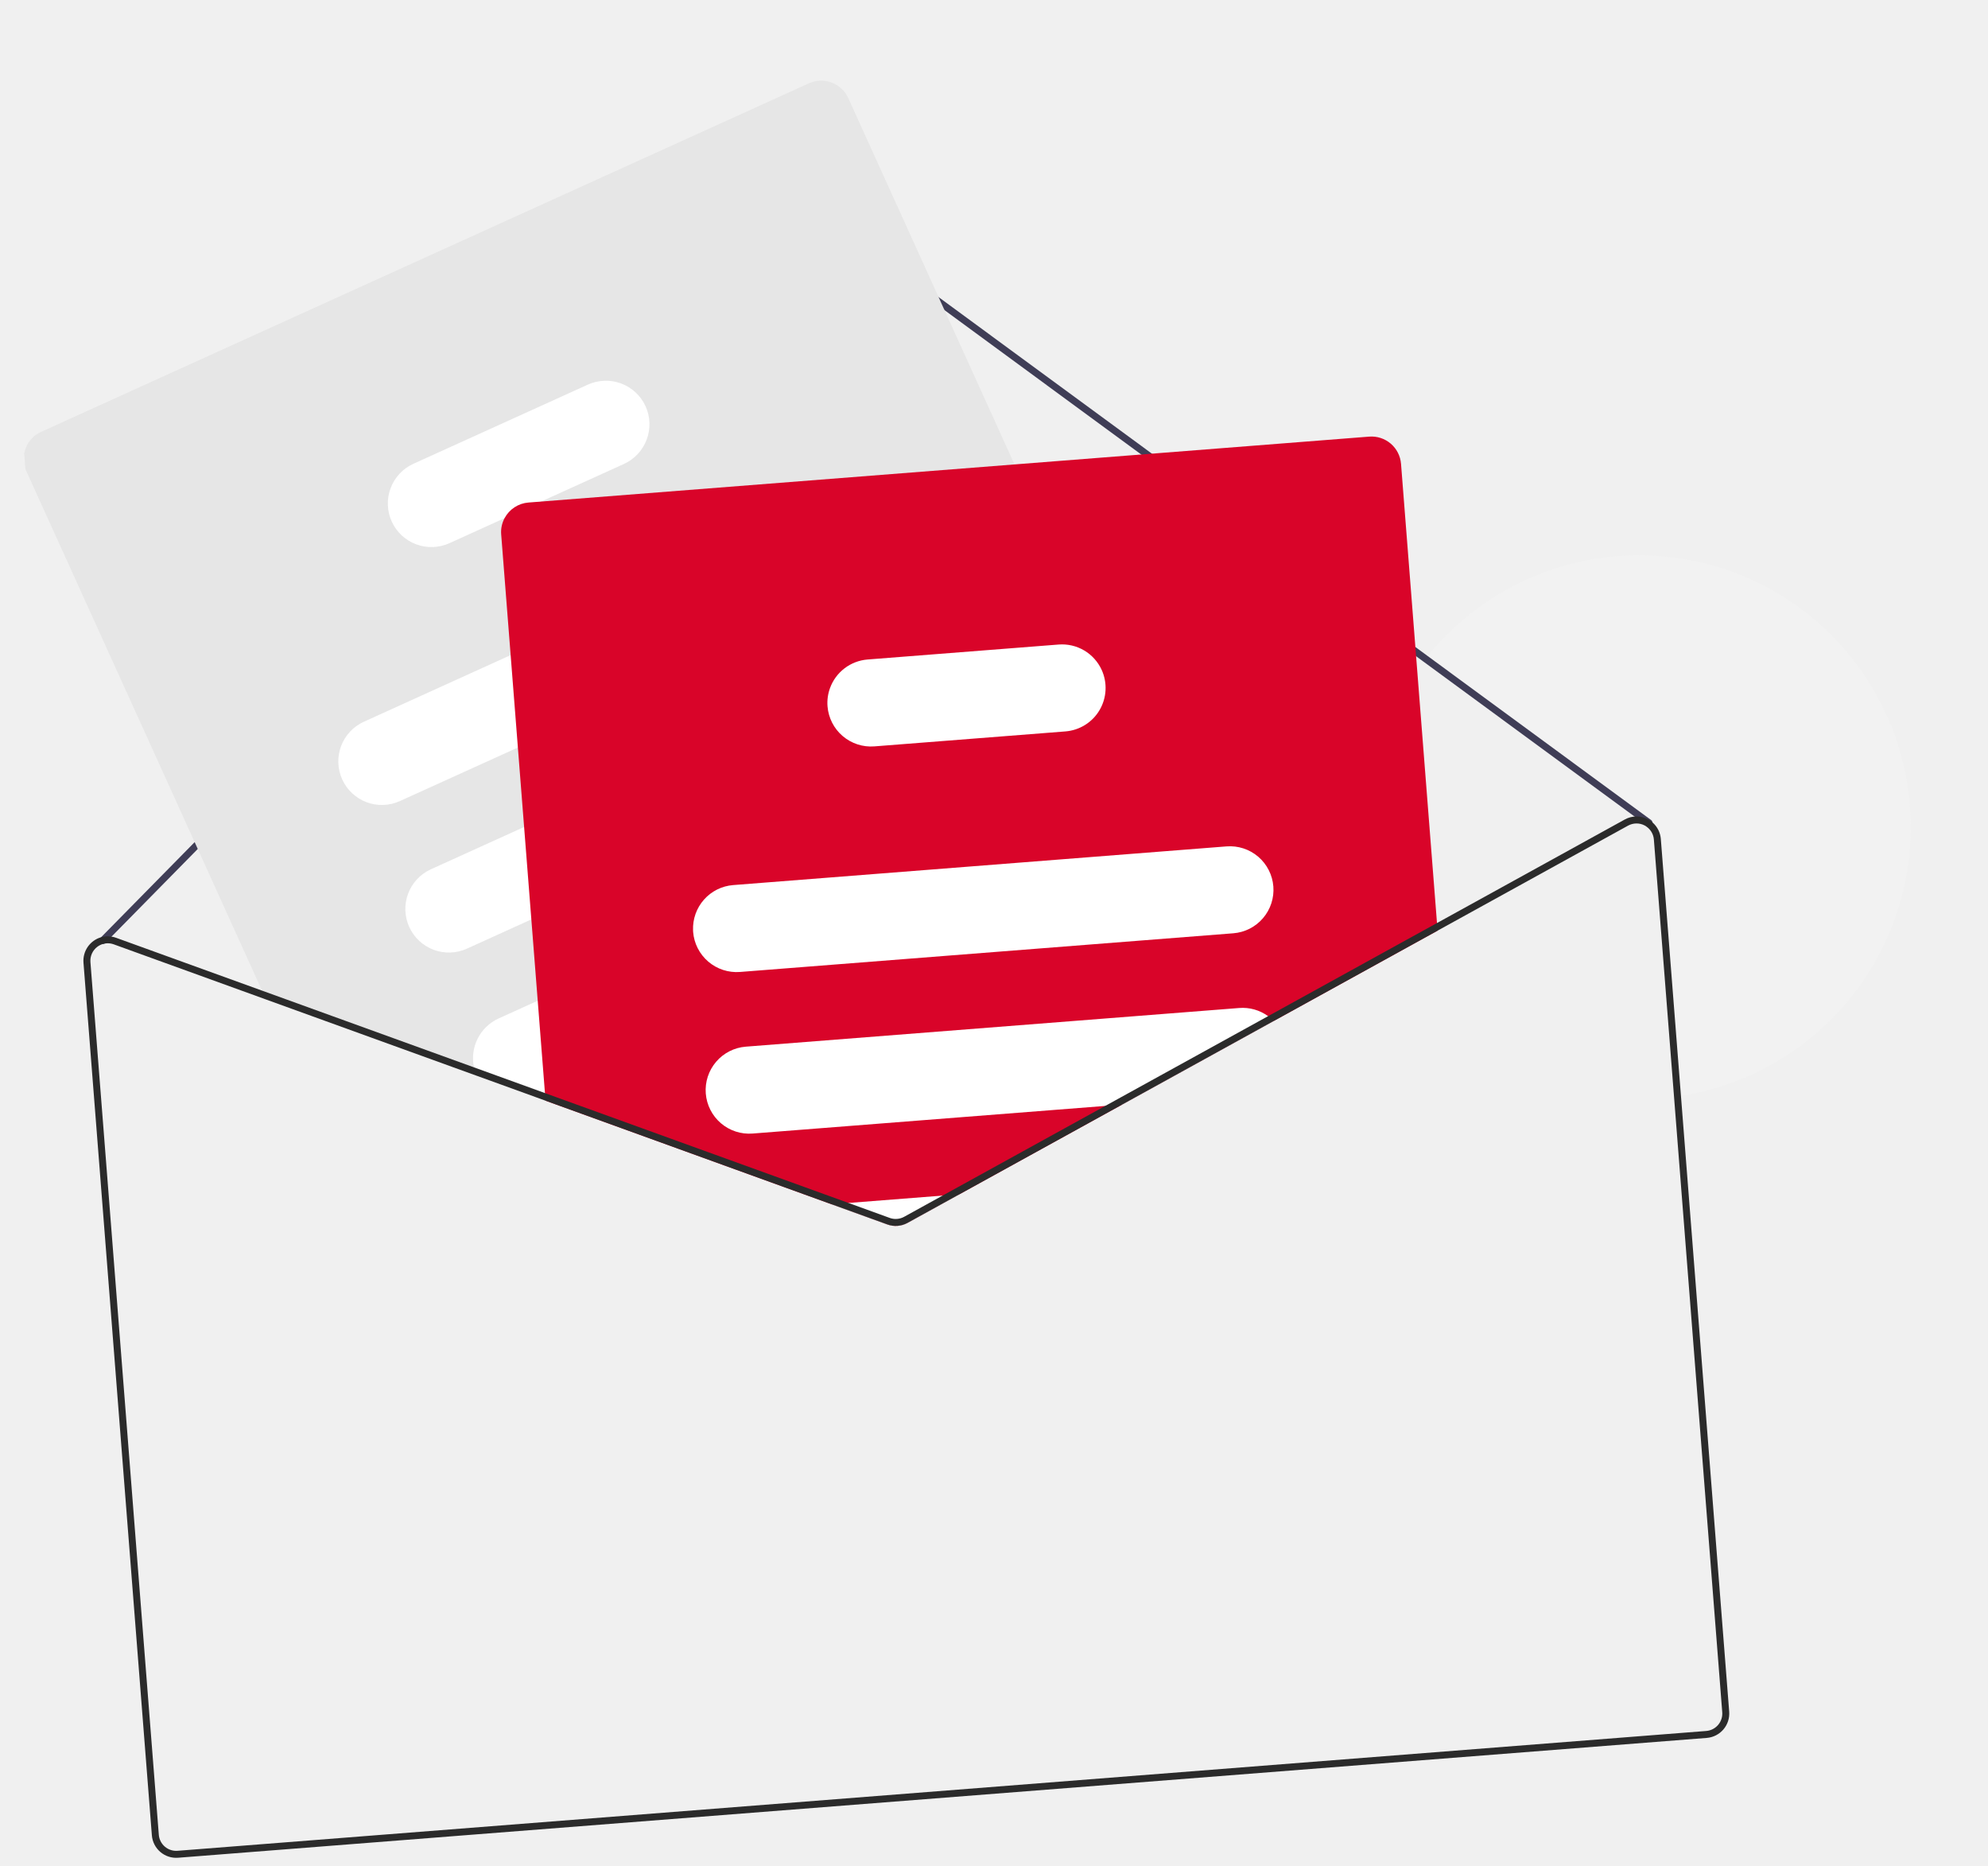
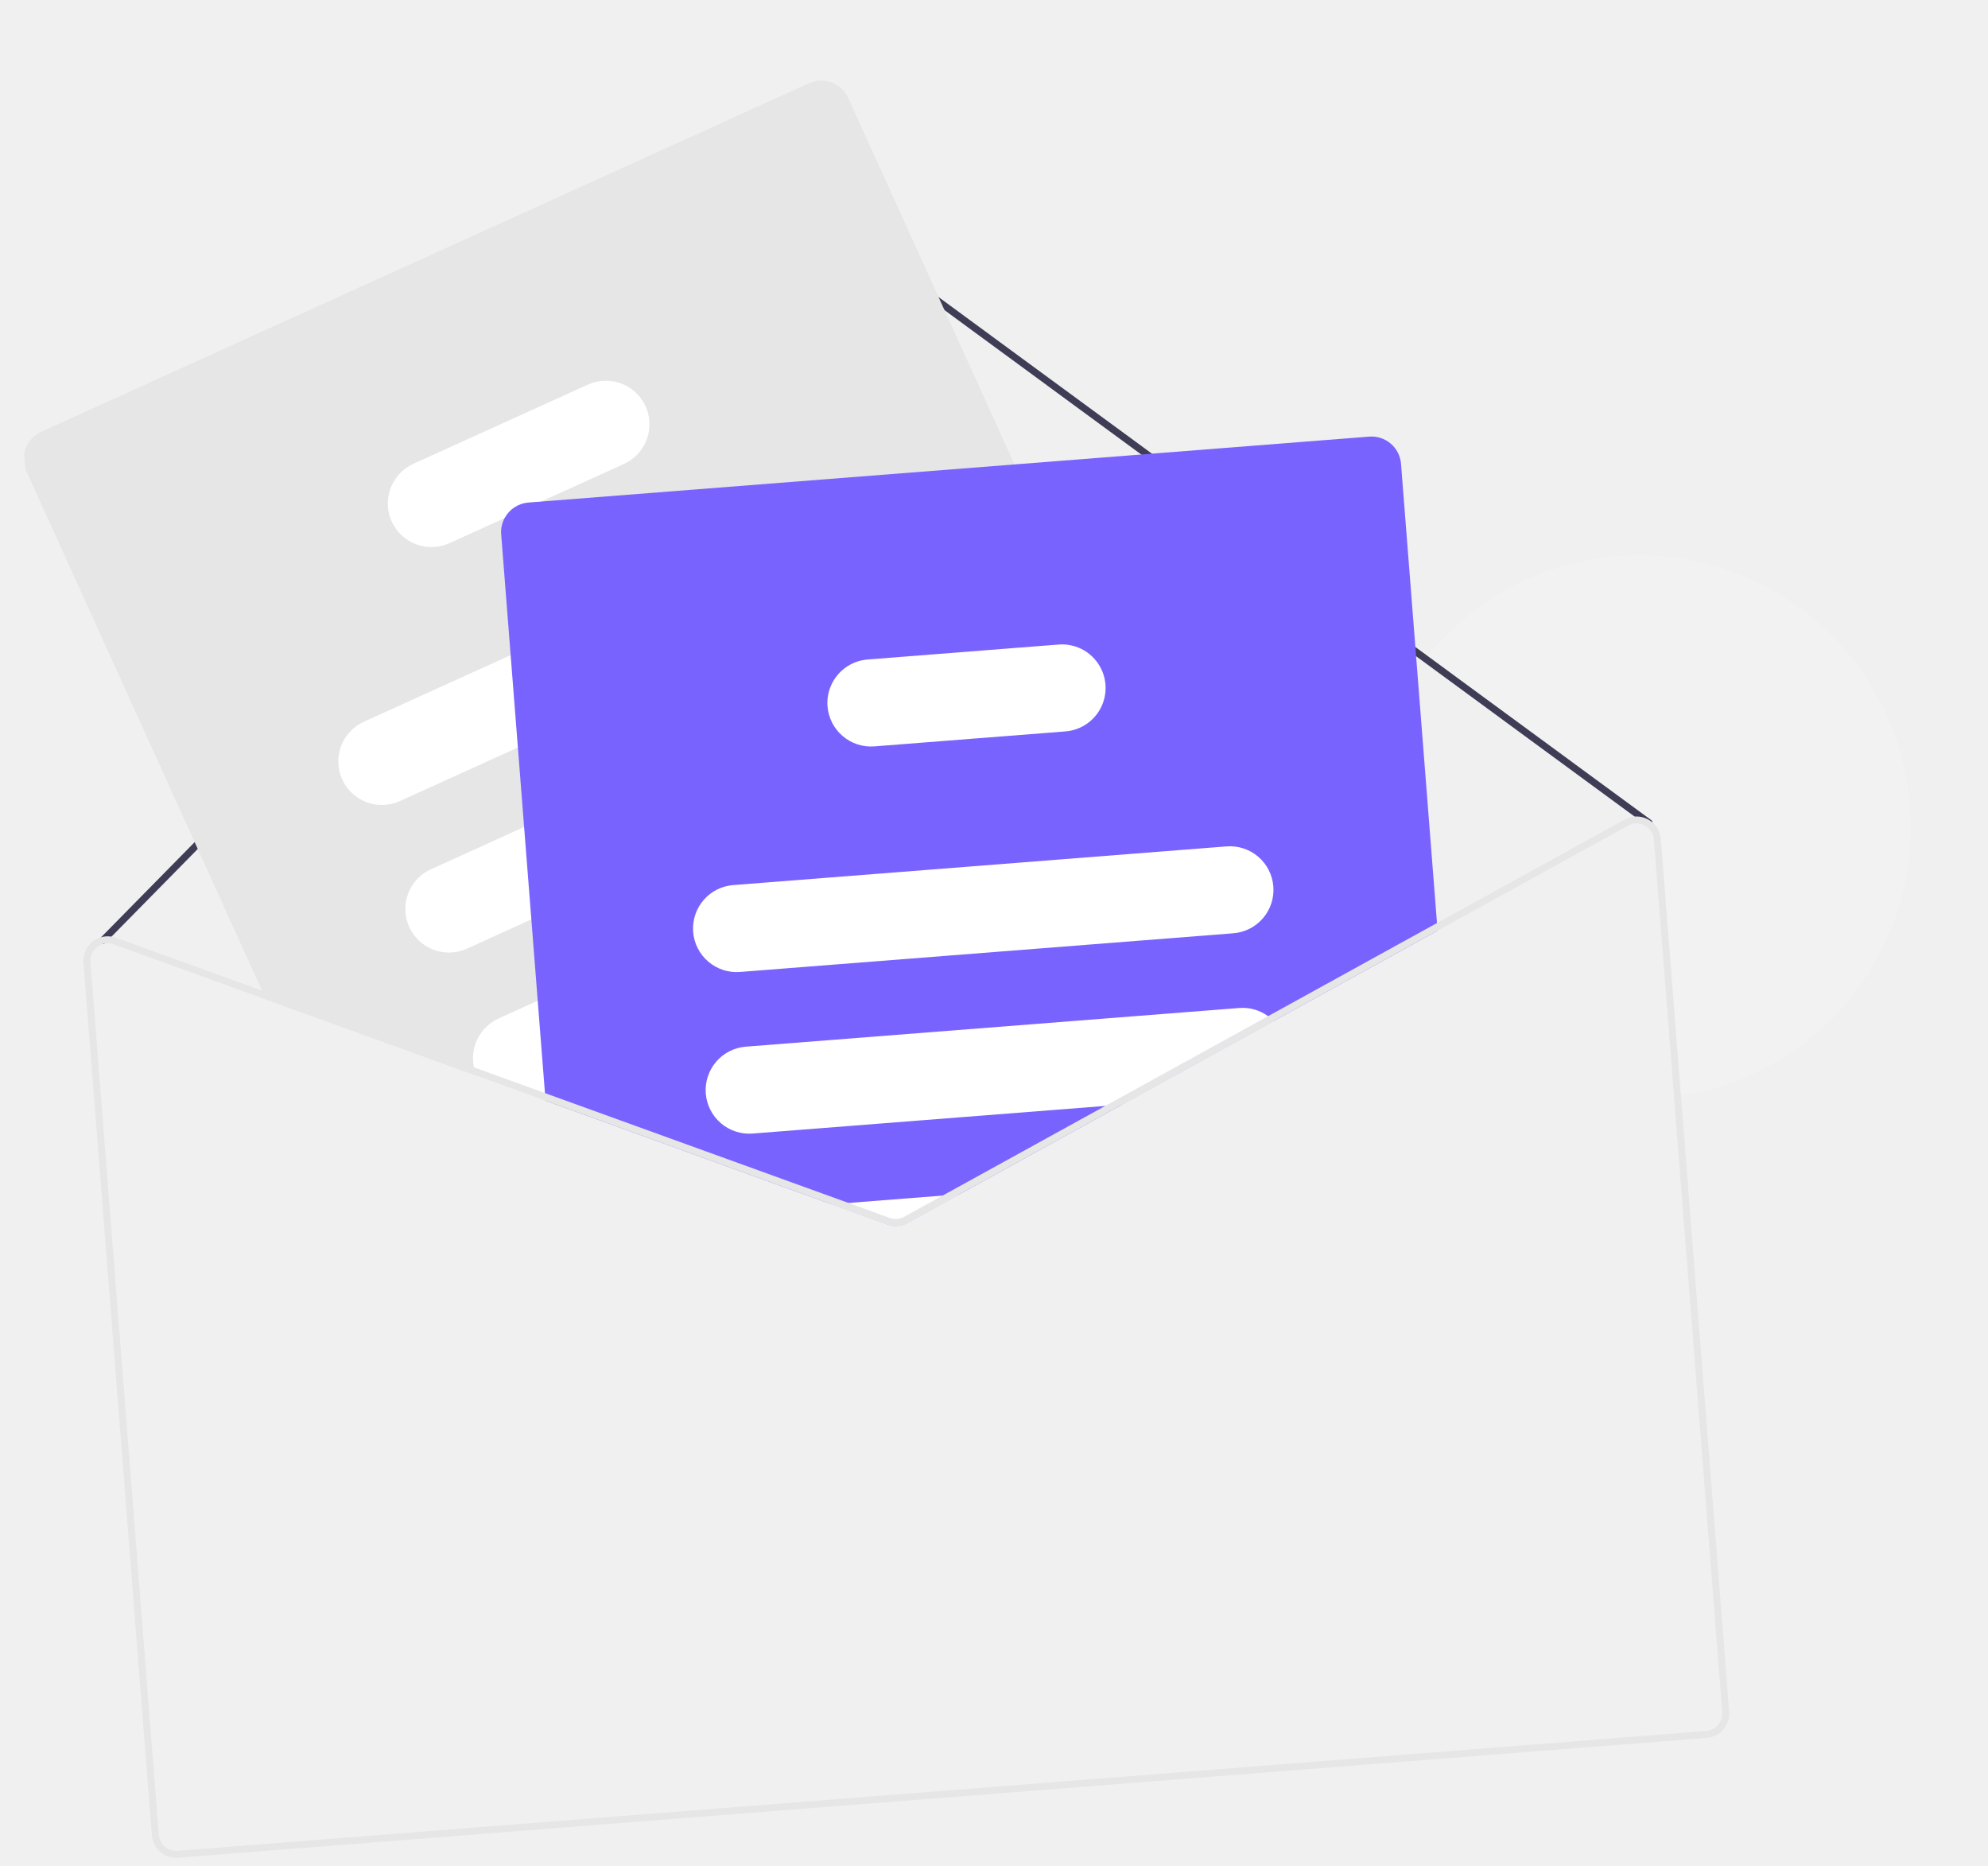
<svg xmlns="http://www.w3.org/2000/svg" width="97" height="91" viewBox="0 0 97 91" fill="none">
  <g clip-path="url(#clip0_16_37)">
    <path d="M93.19 39.313C93.451 42.644 92.445 45.95 90.374 48.572C88.303 51.194 85.318 52.937 82.017 53.453C81.906 53.47 81.793 53.488 81.68 53.502L80.697 40.952C80.687 40.827 80.649 40.705 80.587 40.596C80.524 40.487 80.437 40.393 80.334 40.322C80.321 40.311 80.308 40.302 80.294 40.294C80.281 40.285 80.267 40.277 80.253 40.27C80.128 40.203 79.988 40.168 79.846 40.169C79.704 40.17 79.564 40.206 79.439 40.275L79.275 39.977C79.423 39.895 79.587 39.845 79.756 39.832L69.448 32.27C69.516 32.179 69.588 32.09 69.659 32.001C71.329 29.94 73.579 28.426 76.118 27.657C78.657 26.887 81.368 26.896 83.902 27.683C86.436 28.471 88.675 30 90.331 32.073C91.986 34.146 92.982 36.668 93.19 39.313Z" fill="#F2F2F2" />
    <path d="M80.632 40.121C80.636 40.163 80.625 40.206 80.6 40.24C80.573 40.276 80.533 40.301 80.489 40.308C80.444 40.315 80.399 40.304 80.362 40.277L79.756 39.832L69.448 32.27L40.537 11.058C40.372 10.938 40.17 10.881 39.966 10.897C39.763 10.913 39.572 11.002 39.428 11.147L5.441 45.69L5.134 46.001C5.123 46.013 5.109 46.023 5.094 46.031C5.068 46.045 5.038 46.052 5.009 46.051C4.966 46.05 4.925 46.033 4.894 46.004C4.878 45.989 4.865 45.97 4.856 45.95C4.848 45.929 4.843 45.907 4.842 45.885C4.842 45.862 4.846 45.84 4.854 45.819C4.863 45.799 4.875 45.78 4.891 45.764L4.933 45.719L39.186 10.908C39.388 10.706 39.655 10.582 39.939 10.559C40.224 10.536 40.508 10.615 40.739 10.783L69.659 32.001L80.563 40.002C80.582 40.016 80.598 40.034 80.609 40.055C80.621 40.075 80.629 40.098 80.632 40.121Z" fill="#3F3D56" />
    <path d="M60.432 46.741L59.89 45.549L58.022 41.431L53.998 32.565L49.5 22.655L41.387 4.779C41.228 4.431 40.937 4.16 40.579 4.025C40.22 3.89 39.823 3.904 39.474 4.061L2.002 21.068C1.653 21.227 1.382 21.517 1.247 21.876C1.113 22.235 1.126 22.632 1.284 22.981L12.785 48.323L12.981 48.756L23.261 52.477L26.15 53.523L26.619 53.693L38.853 58.122L39.297 57.92L46.826 54.504L58.182 49.349L59.712 48.655C60.061 48.496 60.333 48.205 60.468 47.847C60.603 47.488 60.59 47.09 60.432 46.741Z" fill="#E6E6E6" />
    <path d="M42.557 26.283C42.324 25.77 41.896 25.37 41.368 25.172C40.84 24.974 40.256 24.994 39.742 25.226L24.916 31.957L17.756 35.206C17.502 35.321 17.272 35.485 17.081 35.689C16.89 35.893 16.741 36.132 16.643 36.394C16.545 36.655 16.499 36.933 16.508 37.212C16.517 37.491 16.582 37.766 16.697 38.02C16.812 38.275 16.977 38.504 17.181 38.694C17.385 38.885 17.624 39.034 17.886 39.132C18.147 39.23 18.425 39.276 18.705 39.266C18.984 39.257 19.258 39.192 19.512 39.076L25.269 36.464L41.501 29.098C42.013 28.864 42.413 28.437 42.611 27.909C42.809 27.381 42.79 26.796 42.557 26.283Z" fill="white" />
    <path d="M45.825 33.483C45.591 32.971 45.164 32.571 44.636 32.373C44.108 32.175 43.523 32.194 43.01 32.427L40.498 33.567L25.573 40.341L21.023 42.405C20.511 42.638 20.111 43.066 19.913 43.593C19.715 44.121 19.735 44.705 19.968 45.218C20.2 45.732 20.627 46.131 21.155 46.33C21.682 46.528 22.267 46.509 22.78 46.277L25.926 44.849L44.768 36.297C44.811 36.278 44.852 36.256 44.893 36.234C45.368 35.98 45.729 35.554 45.902 35.043C46.075 34.532 46.048 33.975 45.825 33.483Z" fill="white" />
    <path d="M49.128 40.76C48.894 40.247 48.467 39.848 47.94 39.65C47.412 39.452 46.828 39.471 46.314 39.703L39.27 42.901L33.816 45.377L26.237 48.816L24.326 49.683C23.885 49.884 23.525 50.23 23.307 50.664C23.089 51.097 23.025 51.592 23.126 52.066C23.157 52.207 23.202 52.345 23.261 52.477L26.15 53.523L26.59 53.323L26.593 53.323L40.348 47.08L48.071 43.575C48.584 43.342 48.984 42.914 49.182 42.386C49.38 41.859 49.361 41.274 49.128 40.76L49.128 40.76Z" fill="white" />
    <path d="M31.5 19.819C31.266 19.306 30.838 18.906 30.311 18.708C29.783 18.51 29.198 18.529 28.684 18.762L20.169 22.625C19.656 22.859 19.257 23.286 19.059 23.814C18.861 24.341 18.88 24.926 19.113 25.439C19.346 25.952 19.773 26.352 20.3 26.55C20.828 26.749 21.413 26.73 21.926 26.498L24.62 25.275L26.404 24.465L30.443 22.632C30.956 22.399 31.355 21.971 31.553 21.444C31.751 20.916 31.732 20.332 31.5 19.819Z" fill="white" />
-     <path d="M66.806 21.299L25.782 24.514C25.54 24.533 25.307 24.613 25.104 24.746C24.901 24.879 24.735 25.061 24.62 25.275C24.49 25.517 24.432 25.793 24.454 26.067L26.619 53.693L38.853 58.122L40.577 58.746L43.299 59.731C43.459 59.789 43.628 59.812 43.797 59.798C43.966 59.785 44.13 59.736 44.279 59.655L46.815 58.257L54.751 53.883L62.148 49.805L70.144 45.398L68.36 22.627C68.33 22.244 68.149 21.89 67.858 21.641C67.566 21.392 67.188 21.269 66.806 21.299Z" fill="#D90429" />
+     <path d="M66.806 21.299L25.782 24.514C25.54 24.533 25.307 24.613 25.104 24.746C24.901 24.879 24.735 25.061 24.62 25.275C24.49 25.517 24.432 25.793 24.454 26.067L26.619 53.693L38.853 58.122L40.577 58.746L43.299 59.731C43.459 59.789 43.628 59.812 43.797 59.798C43.966 59.785 44.13 59.736 44.279 59.655L46.815 58.257L54.751 53.883L62.148 49.805L70.144 45.398L68.36 22.627C68.33 22.244 68.149 21.89 67.858 21.641C67.566 21.392 67.188 21.269 66.806 21.299Z" fill="#7963FF" />
    <path d="M59.844 41.288L35.773 43.175C35.225 43.218 34.716 43.471 34.351 43.882C33.987 44.292 33.795 44.828 33.816 45.377C33.816 45.404 33.817 45.432 33.82 45.46C33.864 46.022 34.13 46.542 34.559 46.909C34.987 47.275 35.543 47.456 36.105 47.413L60.177 45.526C60.739 45.482 61.26 45.217 61.626 44.788C61.993 44.36 62.174 43.803 62.13 43.241C62.086 42.679 61.82 42.158 61.392 41.791C60.963 41.425 60.407 41.244 59.844 41.288Z" fill="white" />
    <path d="M61.873 49.569C61.466 49.272 60.965 49.13 60.462 49.171L36.39 51.057C35.828 51.101 35.307 51.367 34.941 51.795C34.574 52.224 34.393 52.78 34.437 53.342C34.481 53.904 34.747 54.426 35.175 54.792C35.604 55.158 36.16 55.339 36.722 55.295L54.751 53.883L62.148 49.804C62.063 49.718 61.971 49.639 61.873 49.569Z" fill="white" />
    <path d="M40.576 58.746L43.299 59.731C43.459 59.789 43.628 59.812 43.797 59.799C43.966 59.785 44.13 59.736 44.279 59.655L46.815 58.257L40.576 58.746Z" fill="white" />
    <path d="M53.753 32.676C53.571 32.28 53.273 31.949 52.898 31.728C52.522 31.507 52.088 31.407 51.653 31.441L42.33 32.171C41.923 32.204 41.533 32.352 41.209 32.6C40.884 32.847 40.637 33.183 40.498 33.567C40.394 33.851 40.353 34.155 40.377 34.456C40.422 35.018 40.687 35.539 41.116 35.905C41.544 36.271 42.1 36.453 42.662 36.409L51.986 35.679C52.326 35.652 52.656 35.543 52.946 35.362C53.236 35.181 53.478 34.933 53.651 34.638C53.825 34.343 53.924 34.011 53.942 33.67C53.96 33.328 53.895 32.987 53.753 32.676Z" fill="white" />
-     <path d="M53.929 53.947L45.993 58.321L44.114 59.357C44.008 59.415 43.891 59.45 43.771 59.459C43.65 59.469 43.529 59.453 43.416 59.412L41.399 58.681L40.577 58.746L43.299 59.731C43.459 59.789 43.628 59.812 43.797 59.798C43.966 59.785 44.13 59.736 44.279 59.655L46.815 58.257L54.751 53.883L53.929 53.947ZM53.929 53.947L45.993 58.321L44.114 59.357C44.008 59.415 43.891 59.45 43.771 59.459C43.65 59.469 43.529 59.453 43.416 59.412L41.399 58.681L40.577 58.746L43.299 59.731C43.459 59.789 43.628 59.812 43.797 59.798C43.966 59.785 44.13 59.736 44.279 59.655L46.815 58.257L54.751 53.883L53.929 53.947ZM53.929 53.947L45.993 58.321L44.114 59.357C44.008 59.415 43.891 59.45 43.771 59.459C43.65 59.469 43.529 59.453 43.416 59.412L41.399 58.681L40.577 58.746L43.299 59.731C43.459 59.789 43.628 59.812 43.797 59.798C43.966 59.785 44.13 59.736 44.279 59.655L46.815 58.257L54.751 53.883L53.929 53.947ZM80.632 40.121C80.564 40.064 80.491 40.014 80.413 39.971C80.239 39.876 80.042 39.827 79.843 39.828C79.644 39.829 79.449 39.88 79.275 39.977L61.873 49.569L53.929 53.947L45.993 58.321L44.114 59.357C44.008 59.415 43.891 59.45 43.771 59.459C43.65 59.469 43.529 59.453 43.416 59.412L41.399 58.681L39.297 57.92L26.593 53.323L26.59 53.321L23.126 52.066L12.785 48.323L5.665 45.746C5.593 45.719 5.518 45.7 5.441 45.69C5.272 45.661 5.098 45.672 4.933 45.719C4.669 45.795 4.44 45.96 4.283 46.185C4.127 46.411 4.052 46.683 4.073 46.957L7.41 89.529C7.435 89.843 7.583 90.135 7.823 90.34C8.063 90.545 8.375 90.647 8.689 90.622L83.278 84.777C83.593 84.752 83.885 84.603 84.09 84.363C84.295 84.123 84.396 83.812 84.372 83.497L81.036 40.925C81.012 40.615 80.867 40.326 80.632 40.121L80.632 40.121ZM84.033 83.524C84.051 83.748 83.978 83.971 83.832 84.142C83.685 84.314 83.477 84.42 83.252 84.438L8.663 90.283C8.438 90.301 8.215 90.228 8.044 90.082C7.873 89.935 7.766 89.727 7.749 89.502L4.412 46.93C4.401 46.789 4.426 46.647 4.484 46.517C4.542 46.387 4.632 46.274 4.745 46.188C4.824 46.128 4.914 46.081 5.009 46.051C5.037 46.043 5.065 46.036 5.094 46.031C5.127 46.024 5.16 46.019 5.194 46.016C5.314 46.007 5.435 46.024 5.549 46.065L12.981 48.756L23.261 52.477L26.15 53.523L26.619 53.693L38.853 58.122L40.576 58.746L43.299 59.731C43.459 59.789 43.628 59.812 43.797 59.798C43.966 59.785 44.13 59.736 44.279 59.655L46.815 58.257L54.751 53.883L62.148 49.805L79.439 40.274C79.564 40.206 79.704 40.17 79.846 40.169C79.988 40.168 80.128 40.203 80.253 40.27C80.267 40.277 80.281 40.285 80.294 40.294C80.308 40.302 80.321 40.311 80.334 40.322C80.437 40.393 80.524 40.487 80.587 40.596C80.649 40.705 80.687 40.827 80.697 40.952L84.033 83.524ZM53.929 53.947L45.993 58.321L44.114 59.357C44.008 59.415 43.891 59.45 43.771 59.459C43.65 59.469 43.529 59.453 43.416 59.412L41.399 58.681L40.577 58.746L43.299 59.731C43.459 59.789 43.628 59.812 43.797 59.798C43.966 59.785 44.13 59.736 44.279 59.655L46.815 58.257L54.751 53.883L53.929 53.947ZM53.929 53.947L45.993 58.321L44.114 59.357C44.008 59.415 43.891 59.45 43.771 59.459C43.65 59.469 43.529 59.453 43.416 59.412L41.399 58.681L40.577 58.746L43.299 59.731C43.459 59.789 43.628 59.812 43.797 59.798C43.966 59.785 44.13 59.736 44.279 59.655L46.815 58.257L54.751 53.883L53.929 53.947ZM26.15 53.523L26.619 53.693L26.59 53.323L26.15 53.523ZM53.929 53.947L45.993 58.321L44.114 59.357C44.008 59.415 43.891 59.45 43.771 59.459C43.65 59.469 43.529 59.453 43.416 59.412L41.399 58.681L40.577 58.746L43.299 59.731C43.459 59.789 43.628 59.812 43.797 59.798C43.966 59.785 44.13 59.736 44.279 59.655L46.815 58.257L54.751 53.883L53.929 53.947Z" fill="#2B2B2B" />
+     <path d="M53.929 53.947L45.993 58.321L44.114 59.357C44.008 59.415 43.891 59.45 43.771 59.459C43.65 59.469 43.529 59.453 43.416 59.412L41.399 58.681L40.577 58.746L43.299 59.731C43.459 59.789 43.628 59.812 43.797 59.798C43.966 59.785 44.13 59.736 44.279 59.655L46.815 58.257L54.751 53.883L53.929 53.947ZM53.929 53.947L45.993 58.321L44.114 59.357C44.008 59.415 43.891 59.45 43.771 59.459C43.65 59.469 43.529 59.453 43.416 59.412L41.399 58.681L40.577 58.746L43.299 59.731C43.459 59.789 43.628 59.812 43.797 59.798C43.966 59.785 44.13 59.736 44.279 59.655L46.815 58.257L54.751 53.883L53.929 53.947ZM53.929 53.947L45.993 58.321L44.114 59.357C44.008 59.415 43.891 59.45 43.771 59.459C43.65 59.469 43.529 59.453 43.416 59.412L41.399 58.681L40.577 58.746L43.299 59.731C43.459 59.789 43.628 59.812 43.797 59.798C43.966 59.785 44.13 59.736 44.279 59.655L46.815 58.257L54.751 53.883L53.929 53.947ZM80.632 40.121C80.564 40.064 80.491 40.014 80.413 39.971C80.239 39.876 80.042 39.827 79.843 39.828C79.644 39.829 79.449 39.88 79.275 39.977L61.873 49.569L53.929 53.947L45.993 58.321L44.114 59.357C44.008 59.415 43.891 59.45 43.771 59.459C43.65 59.469 43.529 59.453 43.416 59.412L41.399 58.681L39.297 57.92L26.593 53.323L26.59 53.321L23.126 52.066L12.785 48.323L5.665 45.746C5.593 45.719 5.518 45.7 5.441 45.69C5.272 45.661 5.098 45.672 4.933 45.719C4.669 45.795 4.44 45.96 4.283 46.185C4.127 46.411 4.052 46.683 4.073 46.957L7.41 89.529C7.435 89.843 7.583 90.135 7.823 90.34C8.063 90.545 8.375 90.647 8.689 90.622L83.278 84.777C83.593 84.752 83.885 84.603 84.09 84.363C84.295 84.123 84.396 83.812 84.372 83.497L81.036 40.925C81.012 40.615 80.867 40.326 80.632 40.121L80.632 40.121ZM84.033 83.524C84.051 83.748 83.978 83.971 83.832 84.142C83.685 84.314 83.477 84.42 83.252 84.438L8.663 90.283C8.438 90.301 8.215 90.228 8.044 90.082C7.873 89.935 7.766 89.727 7.749 89.502L4.412 46.93C4.401 46.789 4.426 46.647 4.484 46.517C4.542 46.387 4.632 46.274 4.745 46.188C4.824 46.128 4.914 46.081 5.009 46.051C5.037 46.043 5.065 46.036 5.094 46.031C5.127 46.024 5.16 46.019 5.194 46.016C5.314 46.007 5.435 46.024 5.549 46.065L12.981 48.756L23.261 52.477L26.15 53.523L26.619 53.693L38.853 58.122L40.576 58.746L43.299 59.731C43.459 59.789 43.628 59.812 43.797 59.798C43.966 59.785 44.13 59.736 44.279 59.655L46.815 58.257L54.751 53.883L62.148 49.805L79.439 40.274C79.564 40.206 79.704 40.17 79.846 40.169C79.988 40.168 80.128 40.203 80.253 40.27C80.267 40.277 80.281 40.285 80.294 40.294C80.308 40.302 80.321 40.311 80.334 40.322C80.437 40.393 80.524 40.487 80.587 40.596C80.649 40.705 80.687 40.827 80.697 40.952L84.033 83.524ZM53.929 53.947L45.993 58.321L44.114 59.357C44.008 59.415 43.891 59.45 43.771 59.459C43.65 59.469 43.529 59.453 43.416 59.412L41.399 58.681L40.577 58.746L43.299 59.731C43.459 59.789 43.628 59.812 43.797 59.798C43.966 59.785 44.13 59.736 44.279 59.655L46.815 58.257L54.751 53.883L53.929 53.947ZM53.929 53.947L45.993 58.321L44.114 59.357C44.008 59.415 43.891 59.45 43.771 59.459C43.65 59.469 43.529 59.453 43.416 59.412L41.399 58.681L40.577 58.746L43.299 59.731C43.459 59.789 43.628 59.812 43.797 59.798C43.966 59.785 44.13 59.736 44.279 59.655L46.815 58.257L54.751 53.883L53.929 53.947ZM26.15 53.523L26.619 53.693L26.59 53.323L26.15 53.523ZM53.929 53.947L45.993 58.321L44.114 59.357C44.008 59.415 43.891 59.45 43.771 59.459C43.65 59.469 43.529 59.453 43.416 59.412L41.399 58.681L40.577 58.746L43.299 59.731C43.459 59.789 43.628 59.812 43.797 59.798C43.966 59.785 44.13 59.736 44.279 59.655L46.815 58.257L54.751 53.883L53.929 53.947Z" fill="#E6E6E6" />
  </g>
  <defs>
    <clipPath id="clip0_16_37">
      <rect width="90.462" height="84" fill="white" transform="translate(0 7.06787) rotate(-4.48112)" />
    </clipPath>
  </defs>
</svg>
